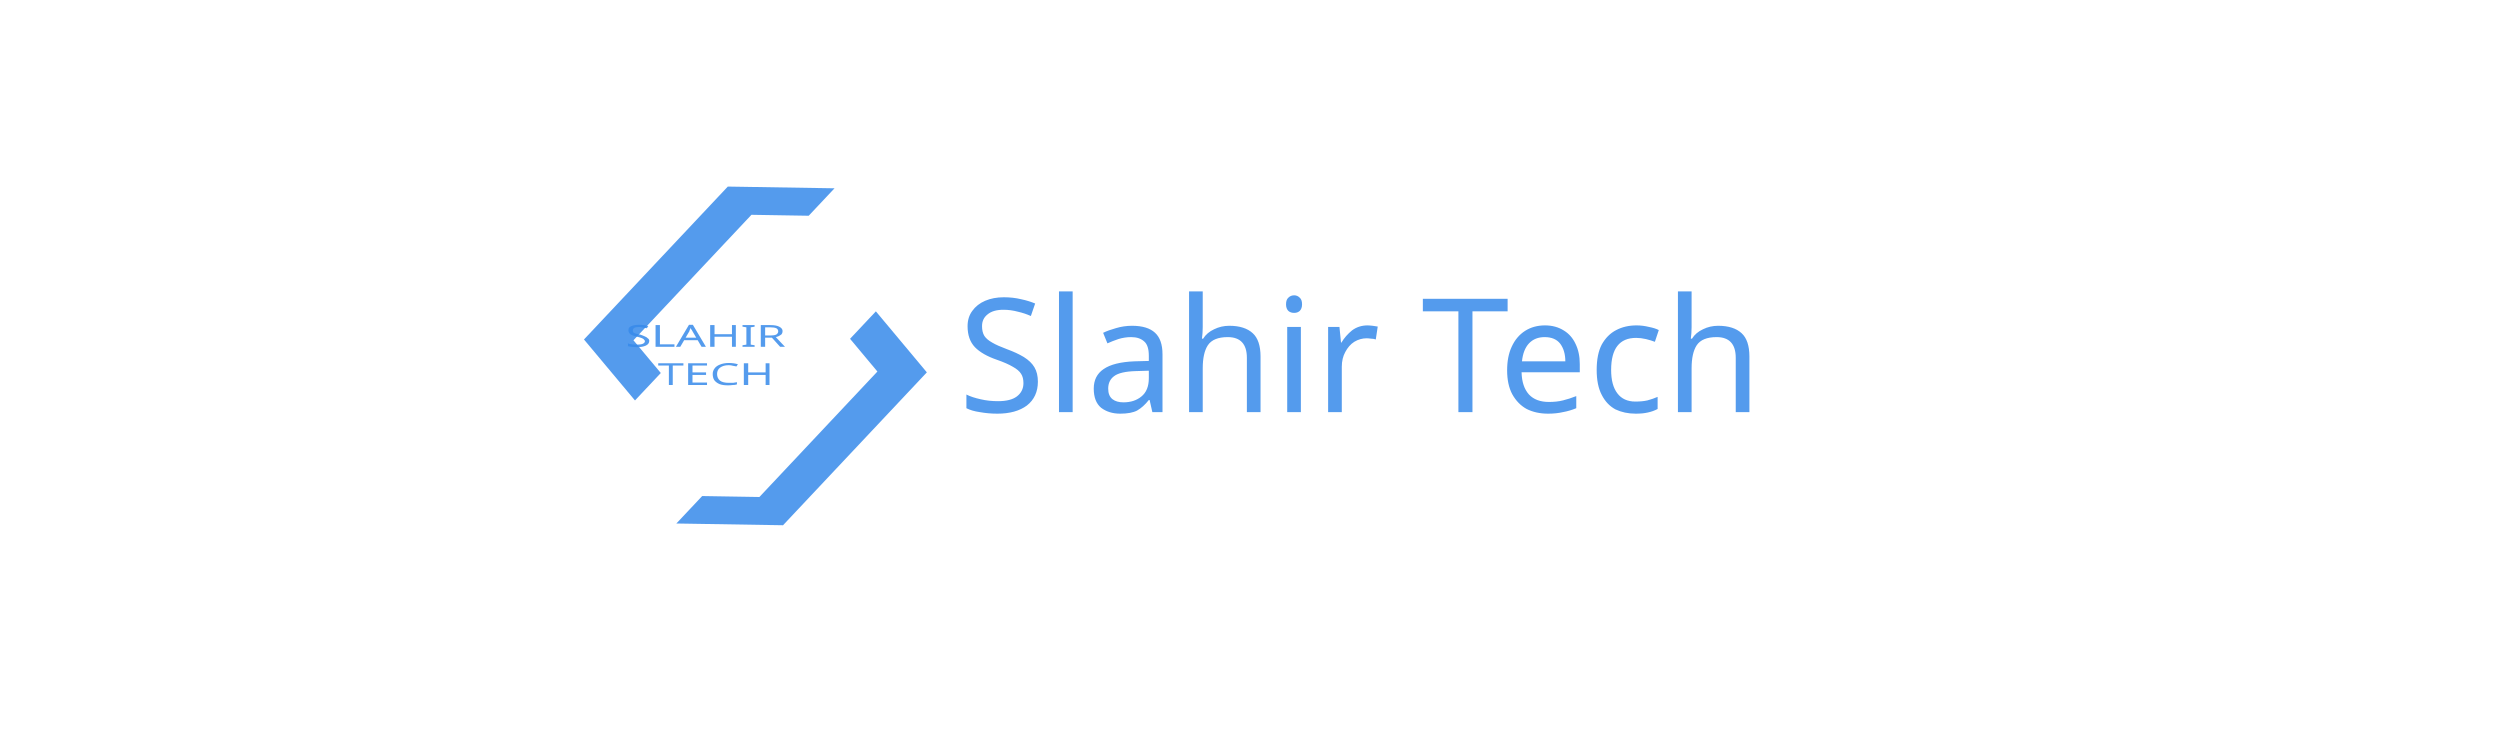
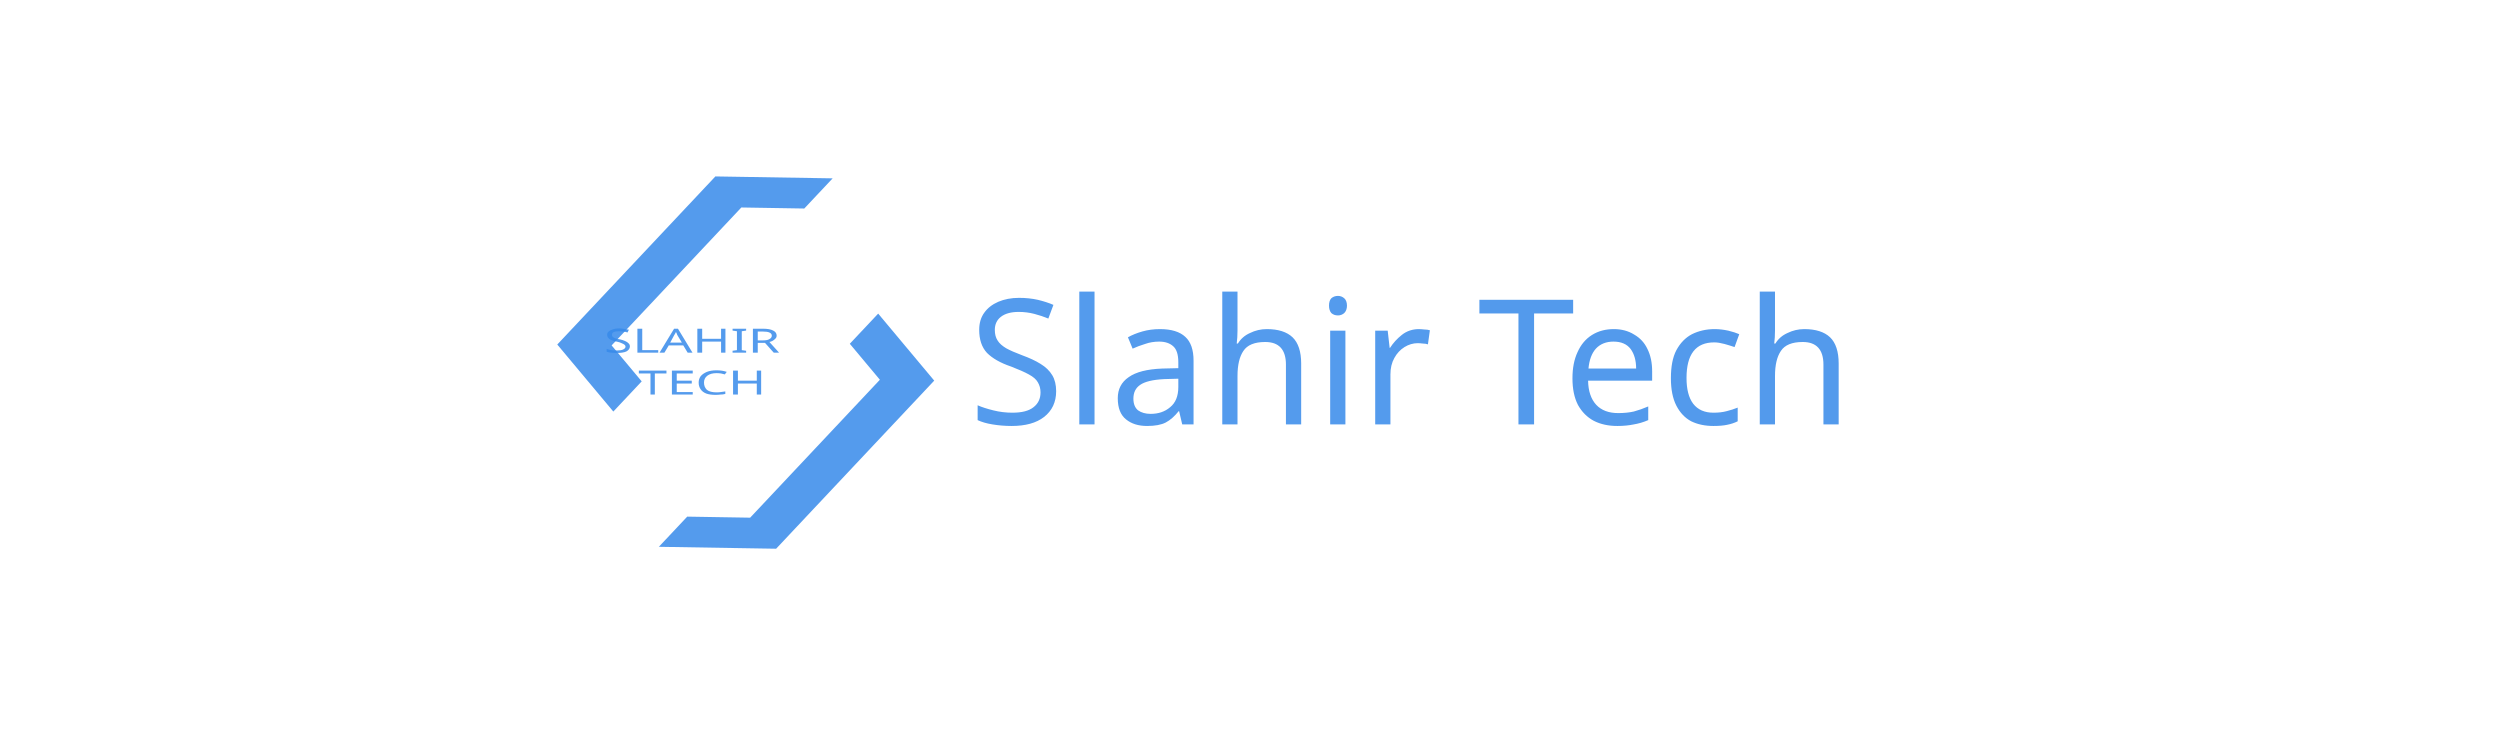
<svg xmlns="http://www.w3.org/2000/svg" width="100mm" height="30mm" viewBox="0 0 100 30" version="1.1" id="svg4975">
  <defs id="defs4969" />
  <g id="layer1" transform="translate(0,-267)">
    <text xml:space="preserve" style="font-style:normal;font-variant:normal;font-weight:bold;font-stretch:normal;font-size:11.223px;line-height:1.25;font-family:'Arial Black';-inkscape-font-specification:'Arial Black, Bold';text-align:center;letter-spacing:0px;word-spacing:0px;text-anchor:middle;opacity:1;fill:#666666;fill-opacity:1;stroke:none;stroke-width:0.281" x="77.779" y="187.428" id="text4887-2-2-6-6-6-3" transform="scale(0.6472858,1.544912)">
      <tspan x="77.779" y="197.49" style="font-style:normal;font-variant:normal;font-weight:bold;font-stretch:normal;font-family:'Arial Black';-inkscape-font-specification:'Arial Black, Bold';text-align:center;text-anchor:middle;fill:#4d4d4d;fill-opacity:1;stroke-width:0.281" id="tspan4889-7-1-2-3-5-7" />
    </text>
-     <text xml:space="preserve" style="font-style:normal;font-variant:normal;font-weight:normal;font-stretch:normal;font-size:6.351px;line-height:1.25;font-family:'Arial Black';-inkscape-font-specification:'Arial Black, ';letter-spacing:0px;word-spacing:0px;fill:#378ae9;fill-opacity:0.851;stroke:none;stroke-width:0.099" x="38.329" y="283.486" id="text4770">
-       <tspan id="tspan4768" x="38.329" y="283.486" style="fill:#378ae9;fill-opacity:0.851;stroke-width:0.099">Slahir Tech</tspan>
+     <text xml:space="preserve" style="font-style:normal;font-variant:normal;font-weight:normal;font-stretch:normal;font-size:6.982px;line-height:1.25;font-family:'BankGothic Md BT';-inkscape-font-specification:'BankGothic Md BT';letter-spacing:0px;word-spacing:0px;fill:#378ae9;fill-opacity:0.851;stroke:none;stroke-width:0.109;" x="38.747" y="283.977" id="text4770">
+       <tspan id="tspan4768" x="38.747" y="283.977" style="font-style:normal;font-variant:normal;font-weight:normal;font-stretch:normal;font-family:'BankGothic Md BT';-inkscape-font-specification:'BankGothic Md BT';fill:#378ae9;fill-opacity:0.851;stroke-width:0.109;">Slahir <tspan style="fill:#378ae9;fill-opacity:0.858;-inkscape-font-specification:'BankGothic Md BT';font-family:'BankGothic Md BT';font-weight:normal;font-style:normal;font-stretch:normal;font-variant:normal;" id="tspan4754">Tech</tspan>
+       </tspan>
    </text>
-     <path style="opacity:1;fill:#378ae9;fill-opacity:0.851;stroke:#00004a;stroke-width:0;stroke-linecap:butt;stroke-miterlimit:4;stroke-dasharray:none;stroke-dashoffset:0;stroke-opacity:0" d="m 29.112,274.463 -5.753,6.116 2.04,2.439 1.033,-1.098 -1.094,-1.309 4.72,-5.019 2.29,0.038 1.033,-1.098 z m 5.923,4.991 -1.033,1.098 1.094,1.309 -4.72,5.019 -2.289,-0.038 -1.033,1.098 4.267,0.07 5.753,-6.116 z" id="path4918-6-0-3-3" />
-     <text xml:space="preserve" style="font-style:normal;font-variant:normal;font-weight:normal;font-stretch:normal;font-size:1.513px;line-height:1.25;font-family:'Arial Black';-inkscape-font-specification:'Arial Black, ';text-align:center;letter-spacing:0px;word-spacing:0px;text-anchor:middle;opacity:1;fill:#378ae9;fill-opacity:0.851;stroke:none;stroke-width:0.038" x="24.081" y="348.263" id="text4887-2-2-6-6-6" transform="scale(1.239925,0.8065007)">
-       <tspan id="tspan4885-1-6-3-75-7" x="24.334" y="348.263" style="font-style:normal;font-variant:normal;font-weight:normal;font-stretch:normal;font-family:'Arial Black';-inkscape-font-specification:'Arial Black, ';text-align:center;text-anchor:middle;fill:#378ae9;fill-opacity:0.851;stroke-width:0.038">SLAHIR </tspan>
-       <tspan x="24.081" y="350.155" style="font-style:normal;font-variant:normal;font-weight:normal;font-stretch:normal;font-family:'Arial Black';-inkscape-font-specification:'Arial Black, ';text-align:center;text-anchor:middle;fill:#378ae9;fill-opacity:0.851;stroke-width:0.038" id="tspan4889-7-1-2-3-5">TECH</tspan>
+     <path style="opacity:1;fill:#378ae9;fill-opacity:0.851;stroke:#00004a;stroke-width:0;stroke-linecap:butt;stroke-miterlimit:4;stroke-dasharray:none;stroke-dashoffset:0;stroke-opacity:0" d="m 28.615,274.057 -6.324,6.724 2.242,2.681 1.135,-1.207 -1.203,-1.439 5.189,-5.517 2.517,0.042 1.135,-1.207 z m 6.512,5.487 -1.135,1.207 1.203,1.439 -5.189,5.517 -2.517,-0.042 -1.135,1.207 4.691,0.077 6.324,-6.724 z" id="path4918-6-0-3-3" />
+     <text xml:space="preserve" style="font-style:normal;font-variant:normal;font-weight:normal;font-stretch:normal;font-size:1.663px;line-height:1.25;font-family:'BankGothic Md BT';-inkscape-font-specification:'BankGothic Md BT';text-align:center;letter-spacing:0px;word-spacing:0px;text-anchor:middle;opacity:1;fill:#378ae9;fill-opacity:0.851;stroke:none;stroke-width:0.042" x="23.74" y="348.55" id="text4887-2-2-6-6-6" transform="scale(1.239925,0.8065007)">
+       <tspan id="tspan4885-1-6-3-75-7" x="24.062" y="348.55" style="font-style:normal;font-variant:normal;font-weight:normal;font-stretch:normal;font-family:'BankGothic Md BT';-inkscape-font-specification:'BankGothic Md BT';text-align:center;text-anchor:middle;fill:#378ae9;fill-opacity:0.851;stroke-width:0.042">SLAHIR </tspan>
+       <tspan x="23.74" y="350.629" style="font-style:normal;font-variant:normal;font-weight:normal;font-stretch:normal;font-family:'BankGothic Md BT';-inkscape-font-specification:'BankGothic Md BT';text-align:center;text-anchor:middle;fill:#378ae9;fill-opacity:0.851;stroke-width:0.042" id="tspan4889-7-1-2-3-5">TECH</tspan>
    </text>
  </g>
</svg>
